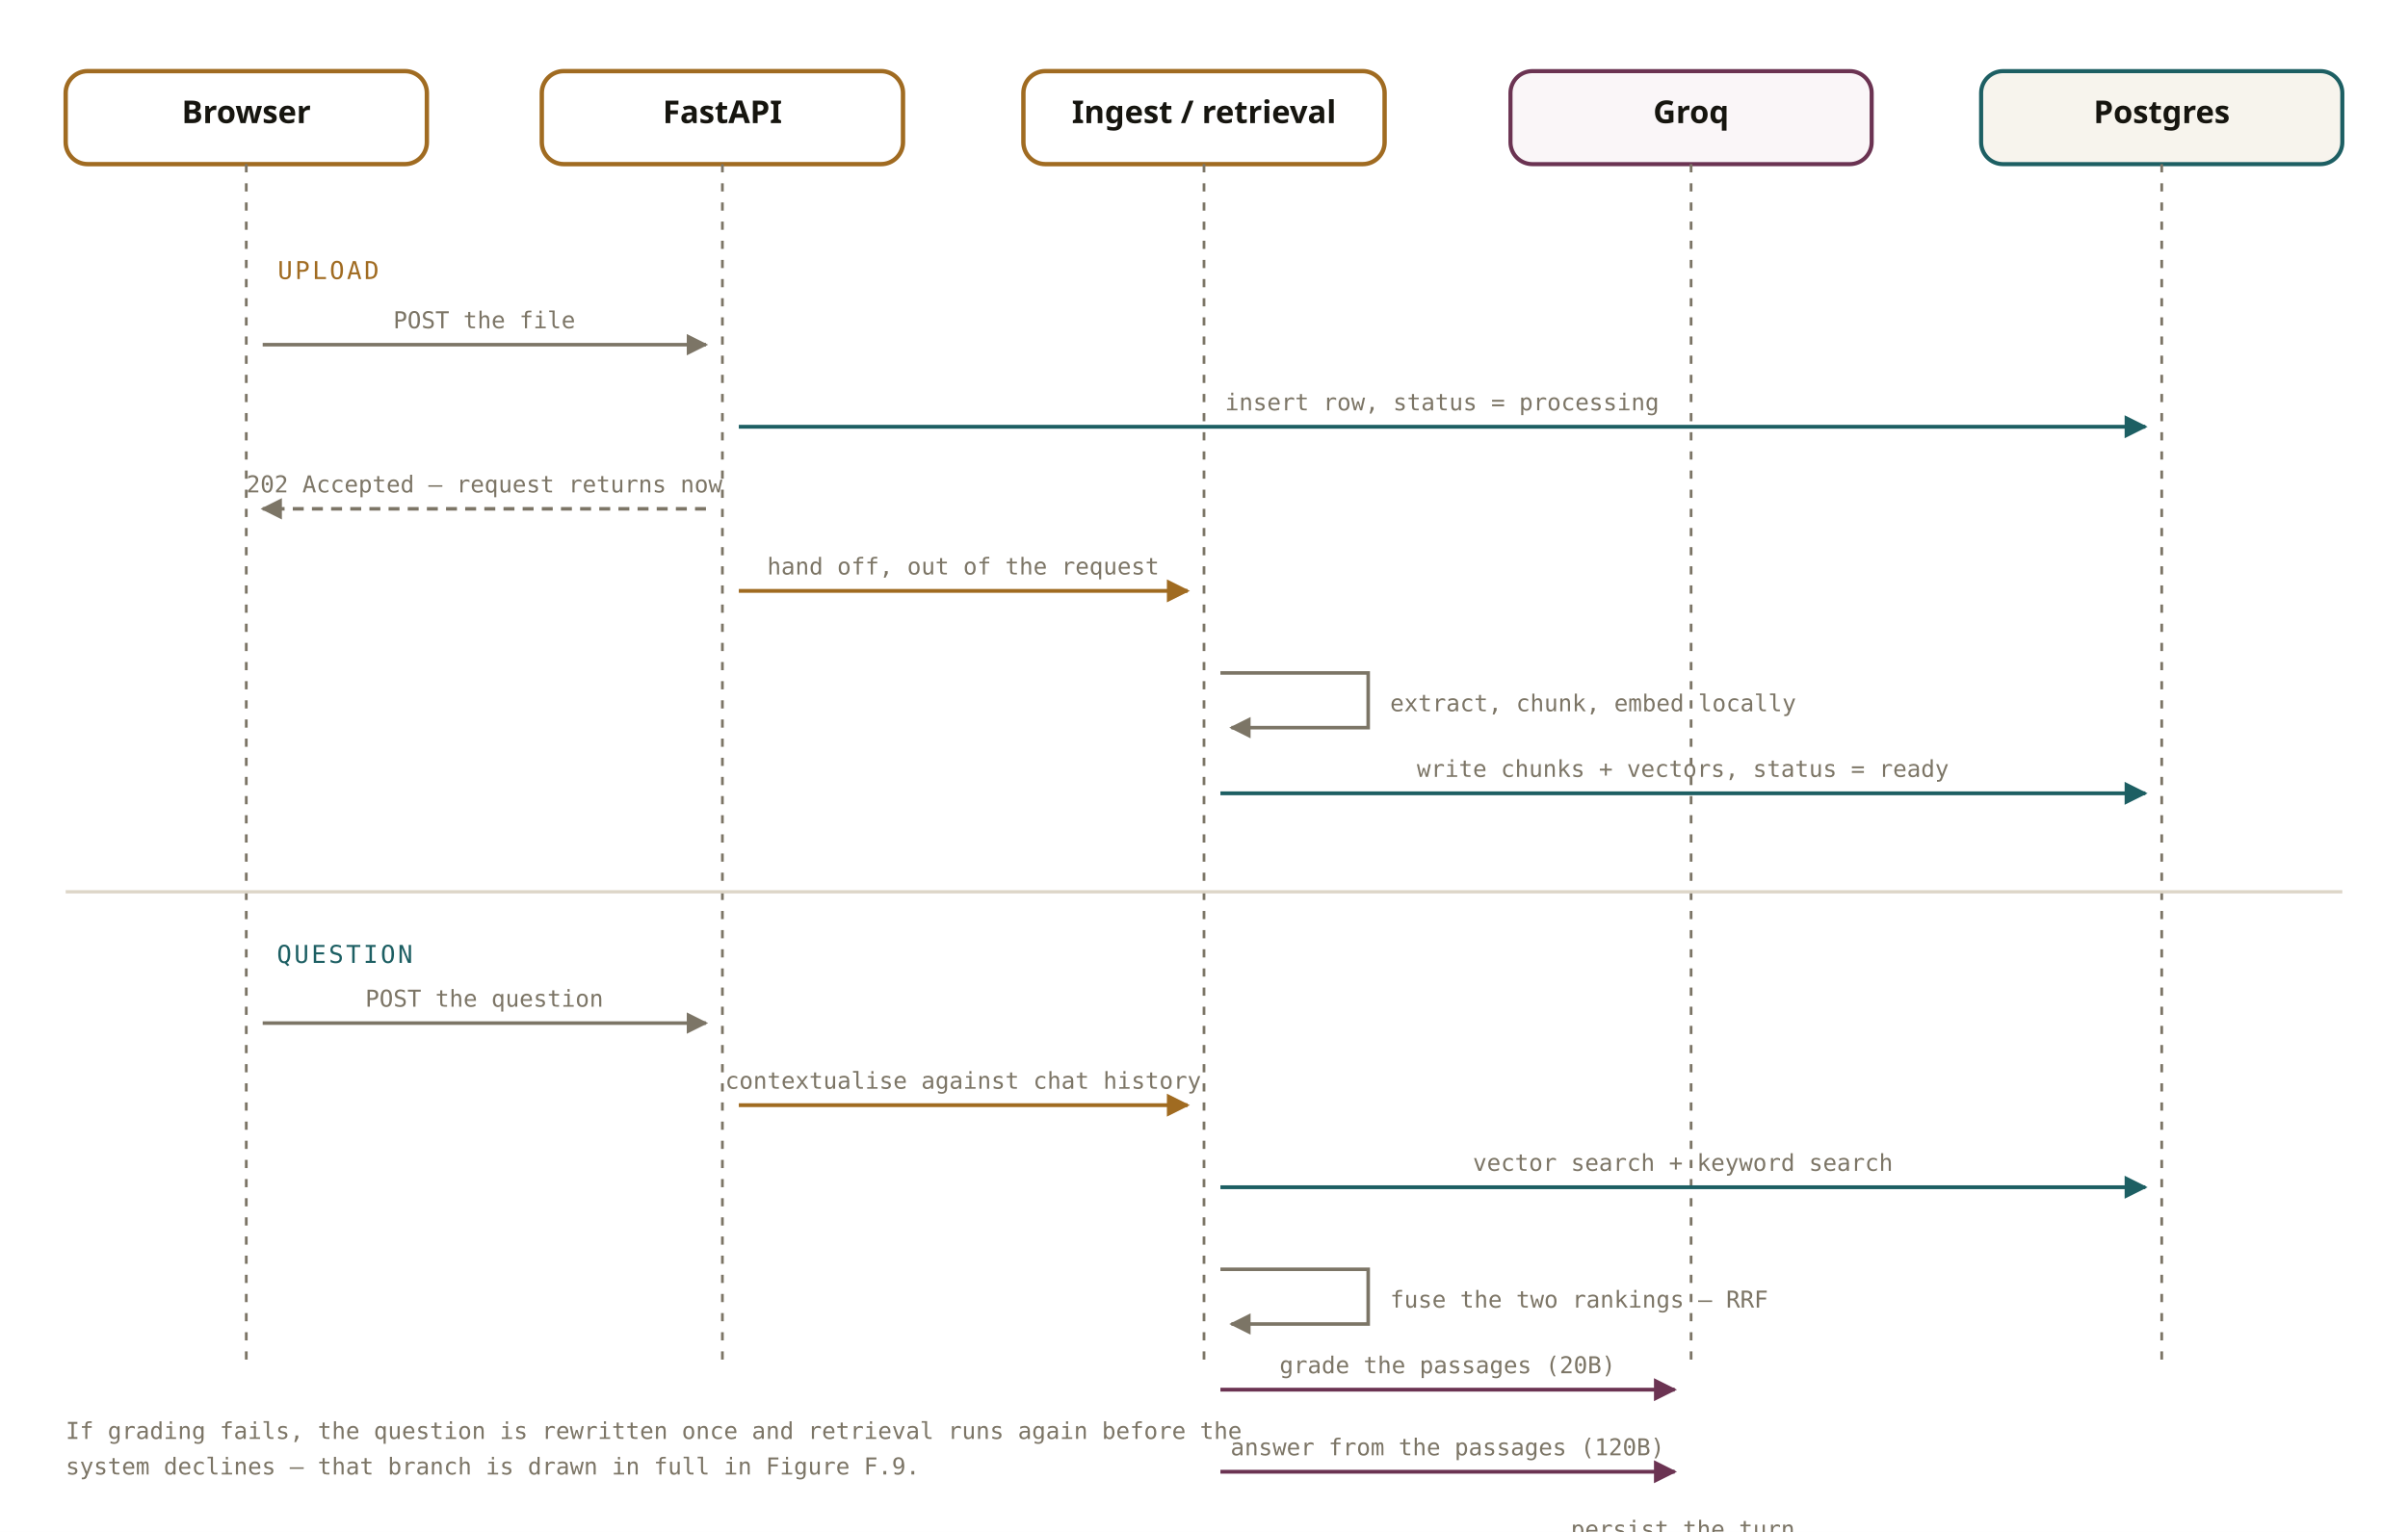
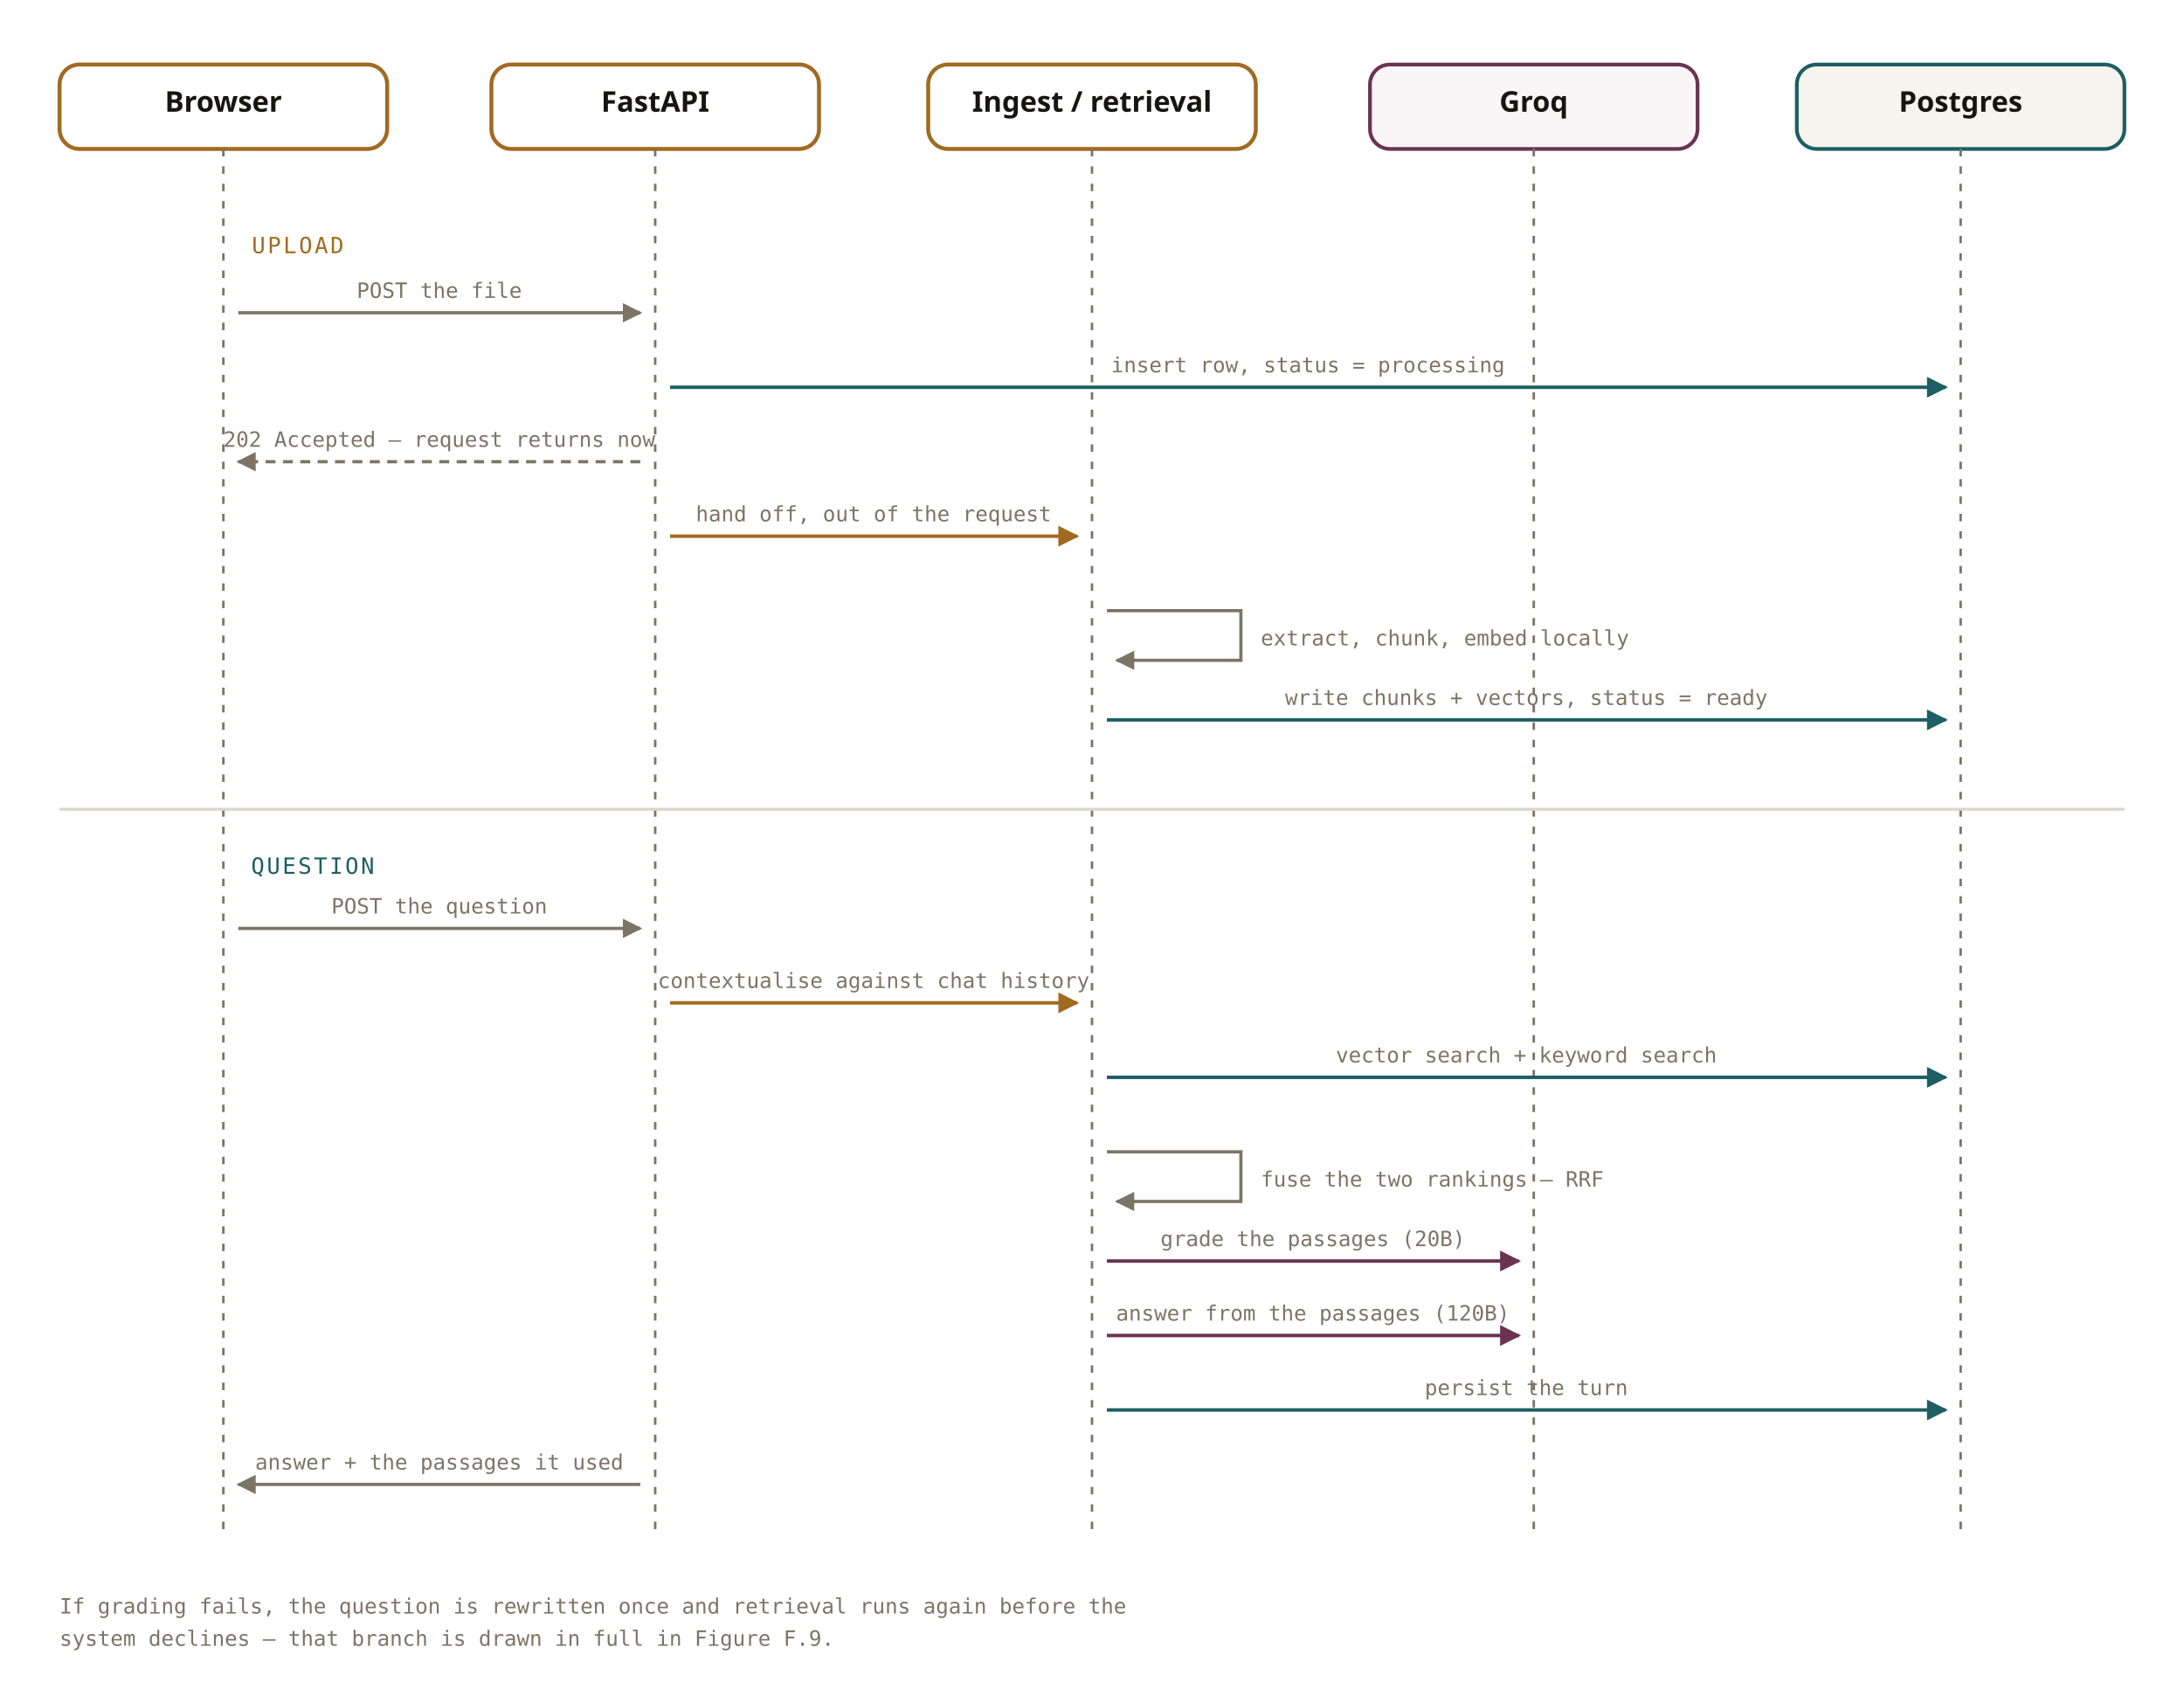
- <svg xmlns="http://www.w3.org/2000/svg" viewBox="0 0 880 560" width="880" height="560" role="img">
+ <svg xmlns="http://www.w3.org/2000/svg" viewBox="0 0 880 686" width="880" height="686" role="img">
  <defs>
    <marker id="a" viewBox="0 0 10 10" refX="9" refY="5" markerWidth="6" markerHeight="6" orient="auto">
      <path d="M0,0 L10,5 L0,10 z" fill="#7c7566" />
    </marker>
    <marker id="ab" viewBox="0 0 10 10" refX="9" refY="5" markerWidth="6" markerHeight="6" orient="auto">
      <path d="M0,0 L10,5 L0,10 z" fill="#a06b21" />
    </marker>
    <marker id="at" viewBox="0 0 10 10" refX="9" refY="5" markerWidth="6" markerHeight="6" orient="auto">
      <path d="M0,0 L10,5 L0,10 z" fill="#1d5f63" />
    </marker>
    <marker id="ap" viewBox="0 0 10 10" refX="9" refY="5" markerWidth="6" markerHeight="6" orient="auto">
      <path d="M0,0 L10,5 L0,10 z" fill="#6b3352" />
    </marker>
    <marker id="open" viewBox="0 0 10 10" refX="9" refY="5" markerWidth="7" markerHeight="7" orient="auto">
      <path d="M0,0 L10,5 L0,10" fill="none" stroke="#7c7566" stroke-width="1.4" />
    </marker>
  </defs>
  <style>
  .t  { font-family:'Plus Jakarta Sans',sans-serif; font-size:11.5px; fill:#16150f; font-weight:600 }
  .tc { font-family:'Plus Jakarta Sans',sans-serif; font-size:11.5px; fill:#16150f; font-weight:600; text-anchor:middle }
  .s  { font-family:'JetBrains Mono',monospace; font-size:9px; fill:#7c7566 }
  .sc { font-family:'JetBrains Mono',monospace; font-size:9px; fill:#7c7566; text-anchor:middle }
  .lb { font-family:'JetBrains Mono',monospace; font-size:8.5px; fill:#7c7566 }
  .lbc{ font-family:'JetBrains Mono',monospace; font-size:8.5px; fill:#7c7566; text-anchor:middle }
  .cap{ font-family:'JetBrains Mono',monospace; font-size:9px; letter-spacing:.1em; text-anchor:middle }
  .ln { stroke:#7c7566; stroke-width:1.3; fill:none; marker-end:url(#a) }
  .lnb{ stroke:#a06b21; stroke-width:1.4; fill:none; marker-end:url(#ab) }
  .lnt{ stroke:#1d5f63; stroke-width:1.4; fill:none; marker-end:url(#at) }
  .lnp{ stroke:#6b3352; stroke-width:1.4; fill:none; marker-end:url(#ap) }
  .dash{ stroke-dasharray:4 3 }
  .proc{ fill:#fff; stroke:#a06b21; stroke-width:1.6 }
  .store{ fill:#f7f4ed; stroke:#1d5f63; stroke-width:1.5 }
  .ext { fill:#faf6f8; stroke:#6b3352; stroke-width:1.5 }
  .band{ fill:#faf7f1; stroke:#ddd6c8; stroke-width:1 }
  .ok  { fill:#eef5f1; stroke:#1f6b4a; stroke-width:1.6 }
  .bad { fill:#fbf0ef; stroke:#9c2f26; stroke-width:1.6 }
</style>
-   <rect width="880" height="560" fill="#ffffff" />
+   <rect width="880" height="686" fill="#ffffff" />
  <rect class="proc" x="24.0" y="26" width="132" height="34" rx="8" />
  <text class="tc" x="90.0" y="45.0">Browser</text>
-   <path d="M90,60 L90,500" stroke="#7c7566" stroke-width="1" stroke-dasharray="3 4" fill="none" />
+   <path d="M90,60 L90,620" stroke="#7c7566" stroke-width="1" stroke-dasharray="3 4" fill="none" />
  <rect class="proc" x="198.0" y="26" width="132" height="34" rx="8" />
  <text class="tc" x="264.0" y="45.0">FastAPI</text>
-   <path d="M264,60 L264,500" stroke="#7c7566" stroke-width="1" stroke-dasharray="3 4" fill="none" />
+   <path d="M264,60 L264,620" stroke="#7c7566" stroke-width="1" stroke-dasharray="3 4" fill="none" />
  <rect class="proc" x="374.0" y="26" width="132" height="34" rx="8" />
  <text class="tc" x="440.0" y="45.0">Ingest / retrieval</text>
-   <path d="M440,60 L440,500" stroke="#7c7566" stroke-width="1" stroke-dasharray="3 4" fill="none" />
+   <path d="M440,60 L440,620" stroke="#7c7566" stroke-width="1" stroke-dasharray="3 4" fill="none" />
  <rect class="ext" x="552.0" y="26" width="132" height="34" rx="8" />
  <text class="tc" x="618.0" y="45.0">Groq</text>
-   <path d="M618,60 L618,500" stroke="#7c7566" stroke-width="1" stroke-dasharray="3 4" fill="none" />
+   <path d="M618,60 L618,620" stroke="#7c7566" stroke-width="1" stroke-dasharray="3 4" fill="none" />
  <rect class="store" x="724.0" y="26" width="132" height="34" rx="8" />
  <text class="tc" x="790.0" y="45.0">Postgres</text>
-   <path d="M790,60 L790,500" stroke="#7c7566" stroke-width="1" stroke-dasharray="3 4" fill="none" />
+   <path d="M790,60 L790,620" stroke="#7c7566" stroke-width="1" stroke-dasharray="3 4" fill="none" />
  <text class="cap" x="120" y="102" fill="#a06b21">UPLOAD</text>
  <path class="ln" d="M96,126 L258,126" />
  <text class="lbc" x="177.0" y="120">POST the file</text>
  <path class="lnt" d="M270,156 L784,156" />
  <text class="lbc" x="527.0" y="150">insert row, status = processing</text>
  <path class="ln dash" d="M258,186 L96,186" />
  <text class="lbc" x="177.0" y="180">202 Accepted — request returns now</text>
  <path class="lnb" d="M270,216 L434,216" />
  <text class="lbc" x="352.0" y="210">hand off, out of the request</text>
  <path class="ln" d="M446,246 L500,246 L500,266 L450,266" />
  <text class="lb" x="508" y="260">extract, chunk, embed locally</text>
  <path class="lnt" d="M446,290 L784,290" />
  <text class="lbc" x="615.0" y="284">write chunks + vectors, status = ready</text>
  <path d="M24,326 L856,326" stroke="#ddd6c8" stroke-width="1.2" />
  <text class="cap" x="126" y="352" fill="#1d5f63">QUESTION</text>
  <path class="ln" d="M96,374 L258,374" />
  <text class="lbc" x="177.0" y="368">POST the question</text>
  <path class="lnb" d="M270,404 L434,404" />
  <text class="lbc" x="352.0" y="398">contextualise against chat history</text>
  <path class="lnt" d="M446,434 L784,434" />
  <text class="lbc" x="615.0" y="428">vector search + keyword search</text>
  <path class="ln" d="M446,464 L500,464 L500,484 L450,484" />
  <text class="lb" x="508" y="478">fuse the two rankings — RRF</text>
  <path class="lnp" d="M446,508 L612,508" />
  <text class="lbc" x="529.0" y="502">grade the passages  (20B)</text>
  <path class="lnp" d="M446,538 L612,538" />
  <text class="lbc" x="529.0" y="532">answer from the passages  (120B)</text>
  <path class="lnt" d="M446,568 L784,568" />
  <text class="lbc" x="615.0" y="562">persist the turn</text>
  <path class="ln" d="M258,598 L96,598" />
  <text class="lbc" x="177.0" y="592">answer + the passages it used</text>
-   <text class="lb" x="24" y="526" fill="#7c7566">If grading fails, the question is rewritten once and retrieval runs again before the</text>
-   <text class="lb" x="24" y="539" fill="#7c7566">system declines — that branch is drawn in full in Figure F.9.</text>
+   <text class="lb" x="24" y="650" fill="#7c7566">If grading fails, the question is rewritten once and retrieval runs again before the</text>
+   <text class="lb" x="24" y="663" fill="#7c7566">system declines — that branch is drawn in full in Figure F.9.</text>
</svg>
